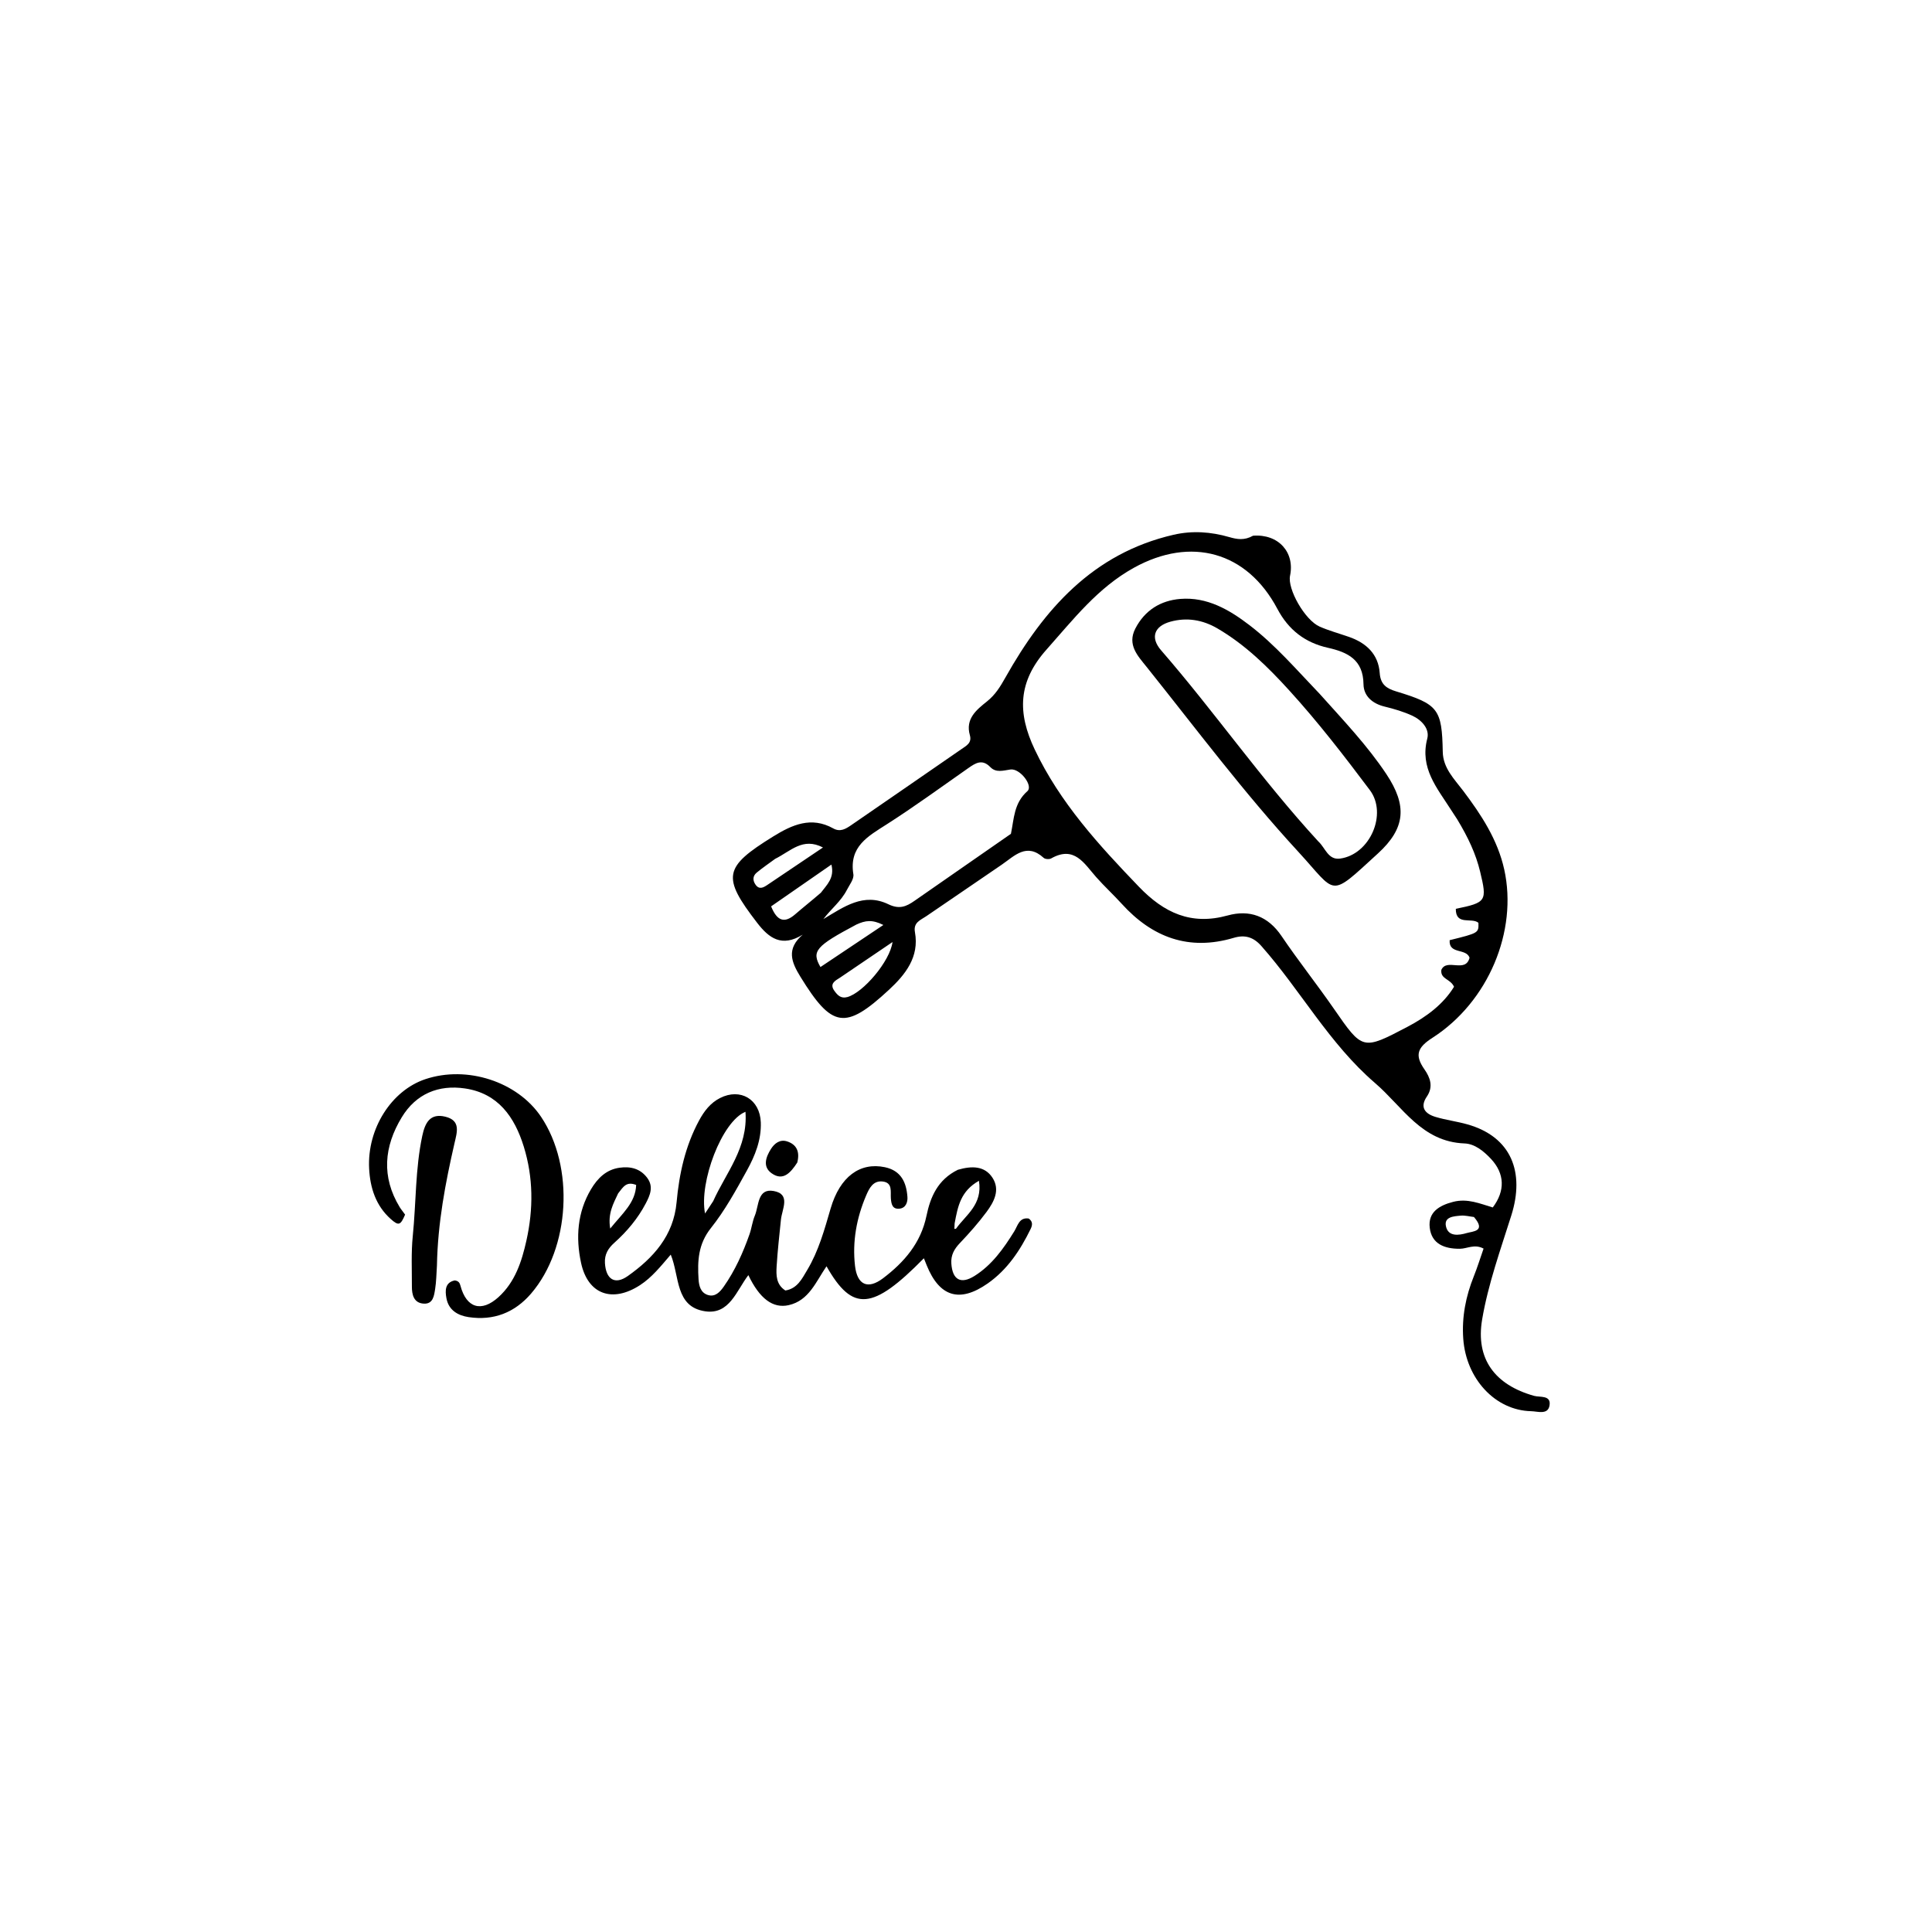
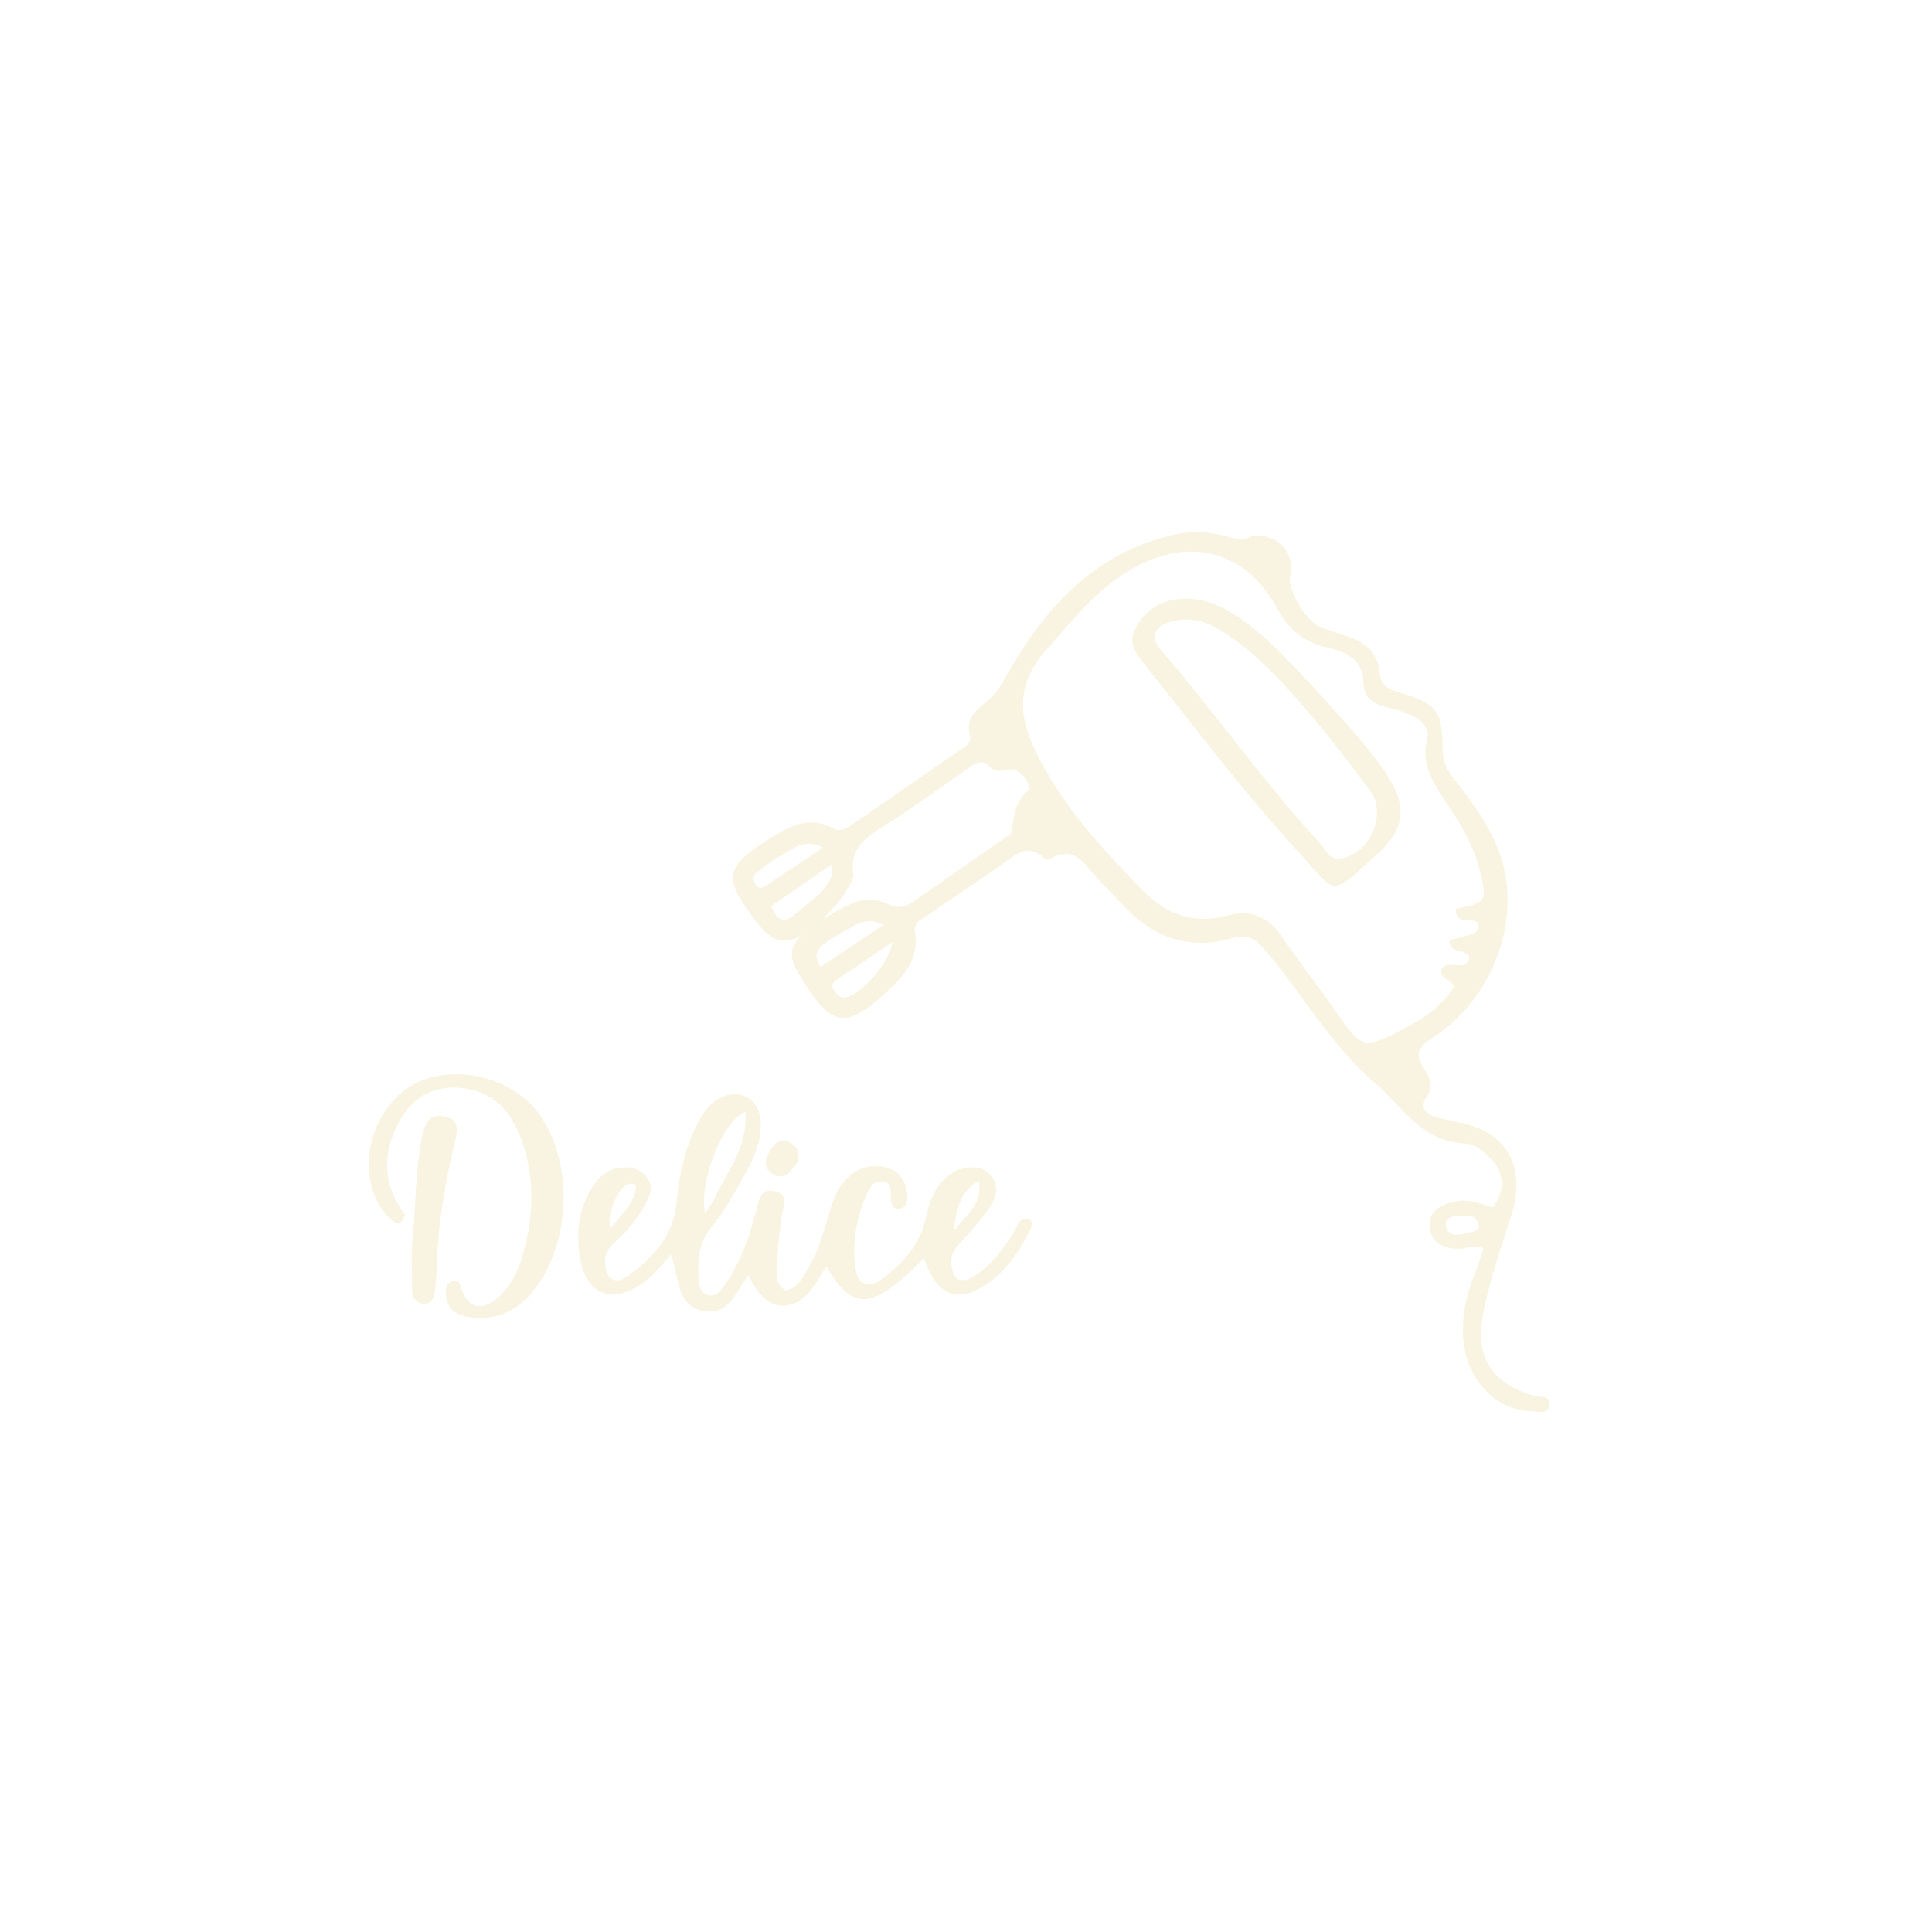
<svg xmlns="http://www.w3.org/2000/svg" version="1.1" id="Layer_1" x="0px" y="0px" width="100%" viewBox="0 0 496 496" enable-background="new 0 0 496 496" xml:space="preserve">
-   <path fill="#000000" opacity="1" stroke="none" d=" M321.691,137.536   C328.235,137.027 332.451,141.824 331.193,147.797   C330.475,151.204 334.992,159.198 338.786,160.865   C341.211,161.93 343.795,162.631 346.305,163.503   C350.762,165.049 353.87,167.944 354.213,172.786   C354.423,175.748 355.993,176.759 358.416,177.495   C369.281,180.793 370.185,182.02 370.4,193.032   C370.482,197.205 373.361,200.001 375.636,203.014   C380.287,209.176 384.488,215.564 386.182,223.219   C389.681,239.031 382.124,257.201 367.757,266.43   C363.909,268.902 363.119,270.857 365.696,274.537   C367.139,276.596 368.051,278.969 366.322,281.504   C364.431,284.276 365.861,285.934 368.499,286.732   C371.192,287.547 374.025,287.892 376.735,288.66   C388.046,291.865 391.484,300.973 388.006,312.015   C385.241,320.795 382.059,329.624 380.508,338.742   C378.786,348.866 383.766,355.532 393.846,358.358   C395.369,358.785 398.309,358.097 397.797,360.892   C397.36,363.283 394.75,362.333 393.097,362.296   C383.855,362.087 376.396,353.978 375.66,343.71   C375.259,338.099 376.308,332.802 378.382,327.63   C379.296,325.351 380.021,322.996 380.875,320.551   C378.544,319.294 376.668,320.583 374.792,320.596   C370.857,320.623 367.542,319.37 367.053,315.19   C366.59,311.232 369.442,309.478 373.083,308.546   C376.764,307.604 379.95,309.011 383.235,309.988   C386.469,305.706 386.306,301.295 382.772,297.516   C380.909,295.524 378.609,293.652 375.99,293.554   C364.971,293.138 360.131,284.173 353.013,278.047   C341.229,267.906 333.92,254.27 323.82,242.859   C321.752,240.523 319.56,239.931 316.723,240.773   C305.223,244.186 295.829,240.685 287.978,232.032   C285.853,229.69 283.511,227.542 281.417,225.174   C278.324,221.677 275.819,217.015 269.866,220.382   C269.386,220.654 268.328,220.588 267.942,220.237   C263.568,216.256 260.498,219.704 257.173,221.991   C250.725,226.425 244.237,230.802 237.783,235.228   C236.341,236.218 234.434,236.799 234.892,239.313   C236.057,245.718 232.399,250.235 228.224,254.106   C216.955,264.554 213.583,263.894 205.497,250.774   C203.178,247.01 201.807,243.634 206.073,239.956   C200.703,243.266 197.432,240.876 194.374,236.902   C185.304,225.116 185.727,222.65 198.516,214.737   C203.356,211.743 208.28,209.527 213.93,212.682   C215.693,213.666 217.106,212.821 218.524,211.843   C227.983,205.318 237.459,198.819 246.903,192.273   C248.083,191.455 249.559,190.733 248.995,188.753   C247.791,184.527 250.696,182.231 253.419,180.049   C255.544,178.344 256.797,176.29 258.138,173.905   C267.967,156.435 280.595,142.059 301.277,137.292   C306.098,136.18 310.89,136.526 315.583,137.885   C317.596,138.467 319.45,138.794 321.691,137.536  M374.122,210.368   C373.575,209.531 373.019,208.7 372.482,207.856   C368.948,202.296 364.452,197.187 366.423,189.614   C367.076,187.107 364.965,184.834 362.56,183.733   C360.309,182.703 357.883,181.985 355.469,181.401   C352.325,180.641 350.087,178.689 350.05,175.657   C349.974,169.358 345.996,167.443 340.919,166.305   C335.052,164.99 330.809,161.73 327.94,156.316   C320.139,141.592 305.738,137.66 291.098,145.765   C281.795,150.916 275.548,159.034 268.662,166.773   C261.308,175.038 261.177,183.014 265.638,192.407   C272.127,206.072 282.072,216.924 292.389,227.651   C298.837,234.356 305.787,237.62 315.163,235.029   C320.788,233.475 325.527,235.166 329.009,240.314   C333.3,246.659 338.081,252.671 342.444,258.97   C349.824,269.624 349.767,269.694 361.368,263.596   C366.239,261.035 370.543,257.816 373.292,253.331   C372.355,251.24 369.746,251.415 370.036,248.988   C371.438,245.908 376.24,249.943 377.279,245.871   C376.396,243.366 371.909,245.075 372.169,241.372   C379.628,239.52 379.628,239.52 379.555,236.913   C377.843,235.451 373.715,237.727 373.747,233.319   C381.626,231.712 381.806,231.333 379.994,223.788   C378.888,219.187 376.917,215.004 374.122,210.368  M259.534,214.064   C260.342,210.204 260.267,206.205 263.762,203.112   C265.326,201.728 261.855,197.195 259.406,197.552   C257.55,197.822 255.702,198.443 254.252,196.944   C252.162,194.783 250.467,195.882 248.593,197.193   C241.652,202.048 234.804,207.054 227.672,211.614   C222.817,214.719 217.929,217.332 219.084,224.442   C219.284,225.674 218.076,227.182 217.398,228.5   C215.922,231.374 213.314,233.398 211.383,235.955   C216.633,232.828 221.727,229.078 228.074,232.15   C230.887,233.511 232.657,232.757 234.819,231.241   C242.843,225.615 250.933,220.084 259.534,214.064  M210.736,229.197   C212.228,227.197 214.318,225.417 213.444,221.961   C207.99,225.742 202.933,229.248 197.967,232.691   C199.467,236.419 201.358,237.142 204.137,234.735   C206.13,233.009 208.204,231.378 210.736,229.197  M215.658,250.989   C214.364,251.795 212.876,252.567 214.238,254.417   C215.023,255.482 215.859,256.43 217.529,255.978   C221.566,254.886 228.484,246.815 229.134,241.85   C224.65,244.891 220.434,247.75 215.658,250.989  M219.844,237.366   C209.441,242.9 208.28,244.187 210.638,248.266   C215.845,244.784 221.018,241.326 226.787,237.469   C223.934,236.049 222.227,236.268 219.844,237.366  M199.004,220.494   C197.417,221.665 195.779,222.775 194.263,224.031   C193.234,224.883 193.199,226.029 193.975,227.127   C194.92,228.464 195.983,227.867 196.969,227.207   C201.583,224.121 206.181,221.009 211.28,217.572   C206.092,214.9 203.084,218.464 199.004,220.494  M378.409,312.442   C377.271,312.31 376.115,311.985 374.999,312.09   C373.251,312.254 370.698,312.366 371.212,314.807   C371.793,317.568 374.567,317.147 376.562,316.558   C378.127,316.096 381.593,316.155 378.409,312.442  z" />
-   <path fill="#000000" opacity="1" stroke="none" d=" M245.91,300.315   C249.551,299.258 252.827,299.312 254.808,302.376   C256.822,305.489 255.192,308.561 253.268,311.148   C251.188,313.944 248.865,316.58 246.457,319.105   C244.983,320.651 244.087,322.203 244.237,324.399   C244.519,328.534 246.634,329.796 250.183,327.573   C254.668,324.763 257.656,320.533 260.4,316.107   C261.289,314.672 261.658,312.461 264.112,312.835   C265.235,313.642 265.04,314.602 264.576,315.548   C261.909,320.996 258.626,325.968 253.552,329.513   C246.384,334.522 241.2,332.967 237.911,324.843   C237.682,324.277 237.458,323.709 237.188,323.033   C224.017,336.422 218.883,336.897 212.19,325.089   C209.463,329.062 207.688,333.892 202.486,335.067   C198.438,335.981 195.013,333.41 192.125,327.361   C189.07,331.348 187.278,337.566 181.043,336.648   C173.294,335.507 174.515,327.712 172.201,322.097   C169.645,325.064 167.393,327.93 164.325,329.925   C157.226,334.541 150.912,332.349 149.166,324.178   C147.787,317.73 148.208,311.226 151.732,305.31   C153.411,302.491 155.632,300.274 159.044,299.79   C161.836,299.393 164.38,299.988 166.169,302.405   C167.85,304.677 166.879,306.864 165.779,308.965   C163.745,312.847 160.959,316.155 157.708,319.067   C156.134,320.477 155.173,322.033 155.306,324.269   C155.551,328.399 157.827,329.966 161.191,327.581   C167.716,322.954 172.917,317.259 173.699,308.672   C174.367,301.336 175.928,294.208 179.482,287.647   C180.773,285.263 182.37,283.159 184.855,281.896   C190.097,279.234 195.105,282.242 195.319,288.144   C195.482,292.651 193.844,296.701 191.761,300.478   C188.95,305.574 186.112,310.757 182.509,315.284   C179.236,319.396 179.045,323.722 179.337,328.419   C179.446,330.173 179.904,331.879 181.712,332.456   C183.609,333.061 184.848,331.679 185.823,330.289   C188.715,326.166 190.753,321.604 192.42,316.877   C192.972,315.313 193.149,313.606 193.788,312.087   C194.855,309.544 194.427,305.023 198.605,305.763   C203.102,306.559 200.758,310.404 200.484,313.154   C200.088,317.125 199.627,321.092 199.385,325.073   C199.246,327.371 199.238,329.782 201.629,331.307   C204.707,330.814 205.887,328.303 207.234,326.054   C210.173,321.147 211.658,315.694 213.249,310.246   C215.642,302.052 220.801,298.321 227.161,299.652   C231.346,300.528 232.704,303.582 232.964,307.308   C233.051,308.557 232.604,310.128 230.918,310.301   C229.087,310.489 228.827,309.118 228.712,307.675   C228.574,305.951 229.24,303.62 226.588,303.322   C224.138,303.047 223.142,305.095 222.357,306.935   C219.898,312.698 218.793,318.758 219.507,324.98   C220.071,329.893 222.805,331.12 226.705,328.166   C232.099,324.081 236.404,319.144 237.852,312.146   C238.847,307.334 240.712,302.872 245.91,300.315  M183.096,308.37   C186.363,301.103 192.069,294.636 191.382,285.426   C185.304,287.885 179.418,303.585 181.007,311.542   C181.666,310.56 182.211,309.749 183.096,308.37  M158.687,306.389   C157.489,308.978 155.991,311.507 156.659,315.406   C159.804,311.501 163.165,308.774 163.32,304.206   C160.787,303.227 160.022,304.692 158.687,306.389  M245.08,314.086   C245.058,314.556 245.037,315.027 245.015,315.497   C245.172,315.465 245.406,315.488 245.474,315.393   C247.967,311.894 252.312,309.241 251.321,303.145   C246.648,305.783 245.908,309.638 245.08,314.086  z" />
-   <path fill="#000000" opacity="1" stroke="none" d=" M104,311.824   C102.825,314.577 102.356,314.784 100.298,312.944   C96.471,309.521 95.014,304.923 94.765,299.984   C94.247,289.761 100.482,279.981 109.175,277.062   C119.883,273.466 132.834,277.673 138.91,286.721   C147.514,299.537 146.373,320.408 136.359,332.08   C132.143,336.994 126.732,339.107 120.306,338.141   C117.545,337.726 115.185,336.367 114.615,333.315   C114.242,331.317 114.238,329.253 116.73,328.724   C117.785,328.836 118.042,329.433 118.218,330.098   C119.725,335.783 123.577,337.007 127.992,332.995   C132.242,329.132 133.943,323.891 135.152,318.46   C136.956,310.361 136.922,302.281 134.463,294.347   C132.117,286.776 127.891,280.702 119.404,279.441   C112.575,278.426 106.806,280.808 103.145,286.836   C98.588,294.341 97.871,302.121 102.623,309.924   C102.968,310.49 103.414,310.995 104,311.824  z" />
-   <path fill="#000000" opacity="1" stroke="none" d=" M112.175,324.911   C112.027,327.199 112.008,329.038 111.725,330.836   C111.445,332.609 111.222,334.854 108.739,334.678   C106.22,334.499 105.735,332.382 105.743,330.261   C105.758,325.942 105.537,321.592 105.972,317.312   C106.842,308.747 106.605,300.082 108.413,291.597   C109.128,288.241 110.42,285.738 114.327,286.688   C118.36,287.669 117.329,290.677 116.679,293.515   C114.347,303.701 112.38,313.945 112.175,324.911  z" />
-   <path fill="#000000" opacity="1" stroke="none" d=" M204.684,298.452   C202.938,301.145 201.003,303.288 198.09,301.208   C195.747,299.535 196.598,297.071 197.919,294.983   C198.862,293.491 200.271,292.44 202.085,293.033   C204.452,293.807 205.411,295.599 204.684,298.452  z" />
-   <path fill="#000000" opacity="1" stroke="none" d=" M338.835,178.177   C344.944,185.006 351.041,191.393 355.937,198.762   C361.279,206.803 360.877,212.601 353.753,219.11   C340.995,230.768 343.385,229.615 333.248,218.606   C319.384,203.55 307.113,187.157 294.347,171.185   C292.14,168.424 289.311,165.553 291.477,161.362   C293.906,156.664 297.959,154.173 303.01,153.761   C309.881,153.201 315.578,156.515 320.783,160.503   C327.406,165.577 332.84,171.924 338.835,178.177  M338.486,216.058   C340.244,217.649 340.958,220.843 344.04,220.423   C351.735,219.375 356.247,208.931 351.685,202.85   C345.094,194.064 338.378,185.368 330.978,177.241   C325.482,171.204 319.677,165.492 312.535,161.327   C308.733,159.11 304.689,158.459 300.52,159.593   C296.255,160.754 295.283,163.724 298.089,166.954   C311.842,182.782 323.797,200.082 338.486,216.058  z" />
+   <path fill="#F8F4E1" opacity="1" stroke="none" d=" M321.691,137.536   C328.235,137.027 332.451,141.824 331.193,147.797   C330.475,151.204 334.992,159.198 338.786,160.865   C341.211,161.93 343.795,162.631 346.305,163.503   C350.762,165.049 353.87,167.944 354.213,172.786   C354.423,175.748 355.993,176.759 358.416,177.495   C369.281,180.793 370.185,182.02 370.4,193.032   C370.482,197.205 373.361,200.001 375.636,203.014   C380.287,209.176 384.488,215.564 386.182,223.219   C389.681,239.031 382.124,257.201 367.757,266.43   C363.909,268.902 363.119,270.857 365.696,274.537   C367.139,276.596 368.051,278.969 366.322,281.504   C364.431,284.276 365.861,285.934 368.499,286.732   C371.192,287.547 374.025,287.892 376.735,288.66   C388.046,291.865 391.484,300.973 388.006,312.015   C385.241,320.795 382.059,329.624 380.508,338.742   C378.786,348.866 383.766,355.532 393.846,358.358   C395.369,358.785 398.309,358.097 397.797,360.892   C397.36,363.283 394.75,362.333 393.097,362.296   C383.855,362.087 376.396,353.978 375.66,343.71   C375.259,338.099 376.308,332.802 378.382,327.63   C379.296,325.351 380.021,322.996 380.875,320.551   C378.544,319.294 376.668,320.583 374.792,320.596   C370.857,320.623 367.542,319.37 367.053,315.19   C366.59,311.232 369.442,309.478 373.083,308.546   C376.764,307.604 379.95,309.011 383.235,309.988   C386.469,305.706 386.306,301.295 382.772,297.516   C380.909,295.524 378.609,293.652 375.99,293.554   C364.971,293.138 360.131,284.173 353.013,278.047   C341.229,267.906 333.92,254.27 323.82,242.859   C321.752,240.523 319.56,239.931 316.723,240.773   C305.223,244.186 295.829,240.685 287.978,232.032   C285.853,229.69 283.511,227.542 281.417,225.174   C278.324,221.677 275.819,217.015 269.866,220.382   C269.386,220.654 268.328,220.588 267.942,220.237   C263.568,216.256 260.498,219.704 257.173,221.991   C250.725,226.425 244.237,230.802 237.783,235.228   C236.341,236.218 234.434,236.799 234.892,239.313   C236.057,245.718 232.399,250.235 228.224,254.106   C216.955,264.554 213.583,263.894 205.497,250.774   C203.178,247.01 201.807,243.634 206.073,239.956   C200.703,243.266 197.432,240.876 194.374,236.902   C185.304,225.116 185.727,222.65 198.516,214.737   C203.356,211.743 208.28,209.527 213.93,212.682   C215.693,213.666 217.106,212.821 218.524,211.843   C227.983,205.318 237.459,198.819 246.903,192.273   C248.083,191.455 249.559,190.733 248.995,188.753   C247.791,184.527 250.696,182.231 253.419,180.049   C255.544,178.344 256.797,176.29 258.138,173.905   C267.967,156.435 280.595,142.059 301.277,137.292   C306.098,136.18 310.89,136.526 315.583,137.885   C317.596,138.467 319.45,138.794 321.691,137.536  M374.122,210.368   C373.575,209.531 373.019,208.7 372.482,207.856   C368.948,202.296 364.452,197.187 366.423,189.614   C367.076,187.107 364.965,184.834 362.56,183.733   C360.309,182.703 357.883,181.985 355.469,181.401   C352.325,180.641 350.087,178.689 350.05,175.657   C349.974,169.358 345.996,167.443 340.919,166.305   C335.052,164.99 330.809,161.73 327.94,156.316   C320.139,141.592 305.738,137.66 291.098,145.765   C281.795,150.916 275.548,159.034 268.662,166.773   C261.308,175.038 261.177,183.014 265.638,192.407   C272.127,206.072 282.072,216.924 292.389,227.651   C298.837,234.356 305.787,237.62 315.163,235.029   C320.788,233.475 325.527,235.166 329.009,240.314   C333.3,246.659 338.081,252.671 342.444,258.97   C349.824,269.624 349.767,269.694 361.368,263.596   C366.239,261.035 370.543,257.816 373.292,253.331   C372.355,251.24 369.746,251.415 370.036,248.988   C371.438,245.908 376.24,249.943 377.279,245.871   C376.396,243.366 371.909,245.075 372.169,241.372   C379.628,239.52 379.628,239.52 379.555,236.913   C377.843,235.451 373.715,237.727 373.747,233.319   C381.626,231.712 381.806,231.333 379.994,223.788   C378.888,219.187 376.917,215.004 374.122,210.368  M259.534,214.064   C260.342,210.204 260.267,206.205 263.762,203.112   C265.326,201.728 261.855,197.195 259.406,197.552   C257.55,197.822 255.702,198.443 254.252,196.944   C252.162,194.783 250.467,195.882 248.593,197.193   C241.652,202.048 234.804,207.054 227.672,211.614   C222.817,214.719 217.929,217.332 219.084,224.442   C219.284,225.674 218.076,227.182 217.398,228.5   C215.922,231.374 213.314,233.398 211.383,235.955   C216.633,232.828 221.727,229.078 228.074,232.15   C230.887,233.511 232.657,232.757 234.819,231.241   C242.843,225.615 250.933,220.084 259.534,214.064  M210.736,229.197   C212.228,227.197 214.318,225.417 213.444,221.961   C207.99,225.742 202.933,229.248 197.967,232.691   C199.467,236.419 201.358,237.142 204.137,234.735   C206.13,233.009 208.204,231.378 210.736,229.197  M215.658,250.989   C214.364,251.795 212.876,252.567 214.238,254.417   C215.023,255.482 215.859,256.43 217.529,255.978   C221.566,254.886 228.484,246.815 229.134,241.85   C224.65,244.891 220.434,247.75 215.658,250.989  M219.844,237.366   C209.441,242.9 208.28,244.187 210.638,248.266   C215.845,244.784 221.018,241.326 226.787,237.469   C223.934,236.049 222.227,236.268 219.844,237.366  M199.004,220.494   C197.417,221.665 195.779,222.775 194.263,224.031   C193.234,224.883 193.199,226.029 193.975,227.127   C194.92,228.464 195.983,227.867 196.969,227.207   C201.583,224.121 206.181,221.009 211.28,217.572   C206.092,214.9 203.084,218.464 199.004,220.494  M378.409,312.442   C377.271,312.31 376.115,311.985 374.999,312.09   C373.251,312.254 370.698,312.366 371.212,314.807   C371.793,317.568 374.567,317.147 376.562,316.558   C378.127,316.096 381.593,316.155 378.409,312.442  z" />
+   <path fill="#F8F4E1" opacity="1" stroke="none" d=" M245.91,300.315   C249.551,299.258 252.827,299.312 254.808,302.376   C256.822,305.489 255.192,308.561 253.268,311.148   C251.188,313.944 248.865,316.58 246.457,319.105   C244.983,320.651 244.087,322.203 244.237,324.399   C244.519,328.534 246.634,329.796 250.183,327.573   C254.668,324.763 257.656,320.533 260.4,316.107   C261.289,314.672 261.658,312.461 264.112,312.835   C265.235,313.642 265.04,314.602 264.576,315.548   C261.909,320.996 258.626,325.968 253.552,329.513   C246.384,334.522 241.2,332.967 237.911,324.843   C237.682,324.277 237.458,323.709 237.188,323.033   C224.017,336.422 218.883,336.897 212.19,325.089   C209.463,329.062 207.688,333.892 202.486,335.067   C198.438,335.981 195.013,333.41 192.125,327.361   C189.07,331.348 187.278,337.566 181.043,336.648   C173.294,335.507 174.515,327.712 172.201,322.097   C169.645,325.064 167.393,327.93 164.325,329.925   C157.226,334.541 150.912,332.349 149.166,324.178   C147.787,317.73 148.208,311.226 151.732,305.31   C153.411,302.491 155.632,300.274 159.044,299.79   C161.836,299.393 164.38,299.988 166.169,302.405   C167.85,304.677 166.879,306.864 165.779,308.965   C163.745,312.847 160.959,316.155 157.708,319.067   C156.134,320.477 155.173,322.033 155.306,324.269   C155.551,328.399 157.827,329.966 161.191,327.581   C167.716,322.954 172.917,317.259 173.699,308.672   C174.367,301.336 175.928,294.208 179.482,287.647   C180.773,285.263 182.37,283.159 184.855,281.896   C190.097,279.234 195.105,282.242 195.319,288.144   C195.482,292.651 193.844,296.701 191.761,300.478   C188.95,305.574 186.112,310.757 182.509,315.284   C179.236,319.396 179.045,323.722 179.337,328.419   C179.446,330.173 179.904,331.879 181.712,332.456   C183.609,333.061 184.848,331.679 185.823,330.289   C188.715,326.166 190.753,321.604 192.42,316.877   C192.972,315.313 193.149,313.606 193.788,312.087   C194.855,309.544 194.427,305.023 198.605,305.763   C203.102,306.559 200.758,310.404 200.484,313.154   C200.088,317.125 199.627,321.092 199.385,325.073   C199.246,327.371 199.238,329.782 201.629,331.307   C204.707,330.814 205.887,328.303 207.234,326.054   C210.173,321.147 211.658,315.694 213.249,310.246   C215.642,302.052 220.801,298.321 227.161,299.652   C231.346,300.528 232.704,303.582 232.964,307.308   C233.051,308.557 232.604,310.128 230.918,310.301   C229.087,310.489 228.827,309.118 228.712,307.675   C228.574,305.951 229.24,303.62 226.588,303.322   C224.138,303.047 223.142,305.095 222.357,306.935   C219.898,312.698 218.793,318.758 219.507,324.98   C220.071,329.893 222.805,331.12 226.705,328.166   C232.099,324.081 236.404,319.144 237.852,312.146   C238.847,307.334 240.712,302.872 245.91,300.315  M183.096,308.37   C186.363,301.103 192.069,294.636 191.382,285.426   C185.304,287.885 179.418,303.585 181.007,311.542   C181.666,310.56 182.211,309.749 183.096,308.37  M158.687,306.389   C157.489,308.978 155.991,311.507 156.659,315.406   C159.804,311.501 163.165,308.774 163.32,304.206   C160.787,303.227 160.022,304.692 158.687,306.389  M245.08,314.086   C245.058,314.556 245.037,315.027 245.015,315.497   C245.172,315.465 245.406,315.488 245.474,315.393   C247.967,311.894 252.312,309.241 251.321,303.145   C246.648,305.783 245.908,309.638 245.08,314.086  z" />
+   <path fill="#F8F4E1" opacity="1" stroke="none" d=" M104,311.824   C102.825,314.577 102.356,314.784 100.298,312.944   C96.471,309.521 95.014,304.923 94.765,299.984   C94.247,289.761 100.482,279.981 109.175,277.062   C119.883,273.466 132.834,277.673 138.91,286.721   C147.514,299.537 146.373,320.408 136.359,332.08   C132.143,336.994 126.732,339.107 120.306,338.141   C117.545,337.726 115.185,336.367 114.615,333.315   C114.242,331.317 114.238,329.253 116.73,328.724   C117.785,328.836 118.042,329.433 118.218,330.098   C119.725,335.783 123.577,337.007 127.992,332.995   C132.242,329.132 133.943,323.891 135.152,318.46   C136.956,310.361 136.922,302.281 134.463,294.347   C132.117,286.776 127.891,280.702 119.404,279.441   C112.575,278.426 106.806,280.808 103.145,286.836   C98.588,294.341 97.871,302.121 102.623,309.924   C102.968,310.49 103.414,310.995 104,311.824  z" />
+   <path fill="#F8F4E1" opacity="1" stroke="none" d=" M112.175,324.911   C112.027,327.199 112.008,329.038 111.725,330.836   C111.445,332.609 111.222,334.854 108.739,334.678   C106.22,334.499 105.735,332.382 105.743,330.261   C105.758,325.942 105.537,321.592 105.972,317.312   C106.842,308.747 106.605,300.082 108.413,291.597   C109.128,288.241 110.42,285.738 114.327,286.688   C118.36,287.669 117.329,290.677 116.679,293.515   C114.347,303.701 112.38,313.945 112.175,324.911  z" />
+   <path fill="#F8F4E1" opacity="1" stroke="none" d=" M204.684,298.452   C202.938,301.145 201.003,303.288 198.09,301.208   C195.747,299.535 196.598,297.071 197.919,294.983   C198.862,293.491 200.271,292.44 202.085,293.033   C204.452,293.807 205.411,295.599 204.684,298.452  z" />
+   <path fill="#F8F4E1" opacity="1" stroke="none" d=" M338.835,178.177   C344.944,185.006 351.041,191.393 355.937,198.762   C361.279,206.803 360.877,212.601 353.753,219.11   C340.995,230.768 343.385,229.615 333.248,218.606   C319.384,203.55 307.113,187.157 294.347,171.185   C292.14,168.424 289.311,165.553 291.477,161.362   C293.906,156.664 297.959,154.173 303.01,153.761   C309.881,153.201 315.578,156.515 320.783,160.503   C327.406,165.577 332.84,171.924 338.835,178.177  M338.486,216.058   C340.244,217.649 340.958,220.843 344.04,220.423   C351.735,219.375 356.247,208.931 351.685,202.85   C345.094,194.064 338.378,185.368 330.978,177.241   C325.482,171.204 319.677,165.492 312.535,161.327   C308.733,159.11 304.689,158.459 300.52,159.593   C296.255,160.754 295.283,163.724 298.089,166.954   C311.842,182.782 323.797,200.082 338.486,216.058  z" />
</svg>
